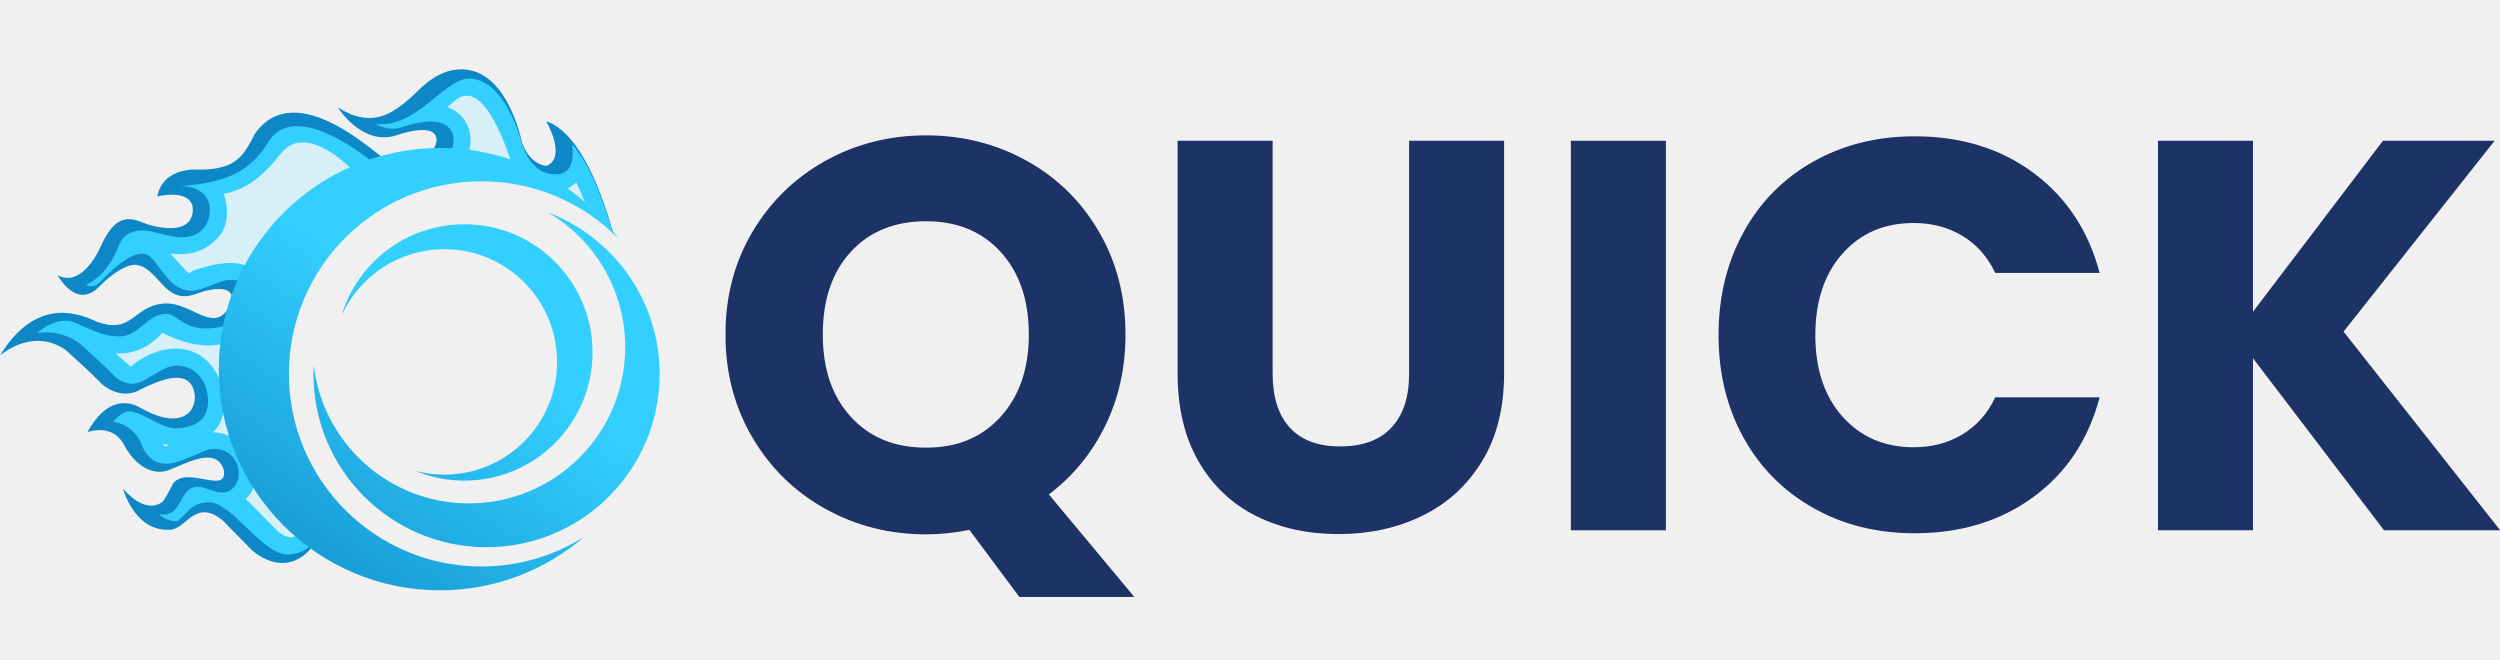
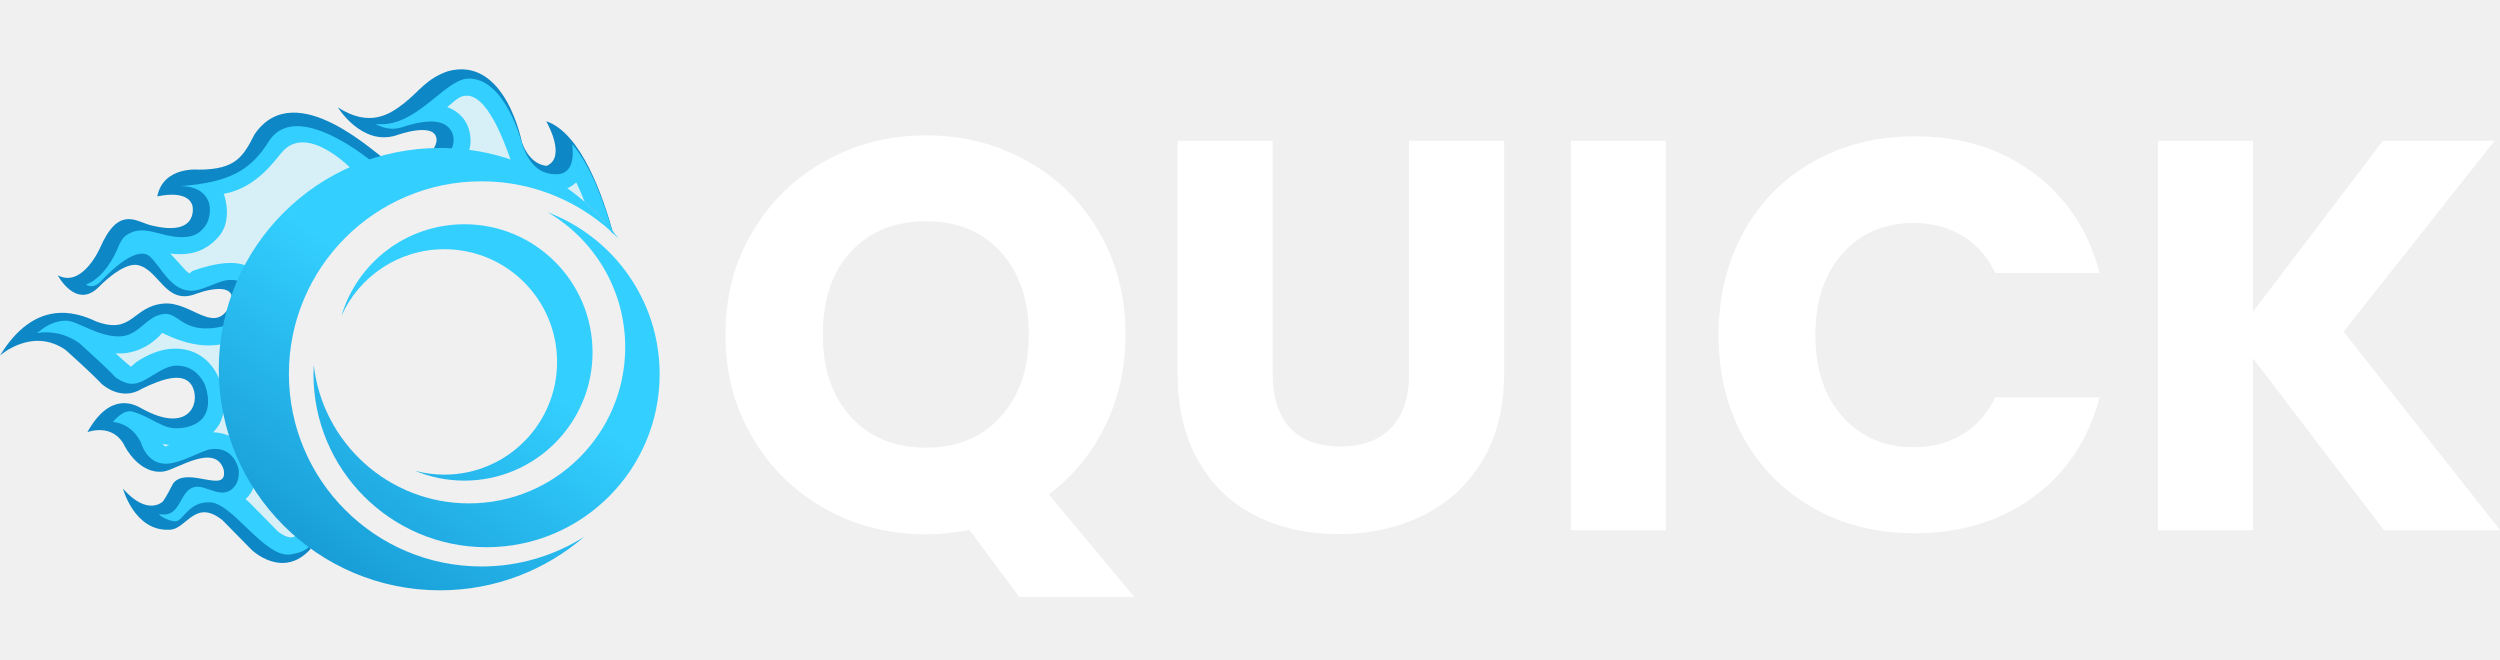
<svg xmlns="http://www.w3.org/2000/svg" width="379" height="100" viewBox="0 0 379 100" fill="none">
-   <g clip-path="url(#clip0_670_2637)">
-     <path d="M60.06 20.523C60.06 20.523 66.323 18.221 66.184 21.37C66.184 21.37 66.108 22.177 65.401 22.965C79.071 22.188 90.087 30.486 92.622 34.94C92.562 34.891 92.499 34.845 92.44 34.798C92.627 35.027 92.812 35.255 92.989 35.491C91.451 29.821 88.095 20.129 82.802 18.382C82.802 18.382 85.973 23.802 82.889 25.136C82.889 25.136 80.408 25.169 79.12 21.574C79.12 21.574 76.626 8.421 67.904 10.795C64.635 11.928 63.554 13.841 61.318 15.602C59.081 17.363 56.049 19.371 51.224 16.287C51.224 16.287 54.843 22.164 60.051 20.525H60.054L60.06 20.523Z" fill="#0D87C5" />
-     <path d="M34.972 50.384C37.2 39.472 45.194 30.709 49.732 28.022C52.674 26.223 55.595 24.965 58.448 24.15C57.541 23.976 44.865 11.266 38.608 20.335C36.877 23.672 35.842 25.688 30.168 25.721C30.168 25.721 24.756 25.142 23.84 29.783C23.84 29.783 28.435 28.612 29.177 31.196C29.177 31.196 30.261 36.016 22.832 34.147C20.596 33.557 17.977 31.152 15.167 37.576C15.167 37.576 12.499 43.719 8.752 41.733C8.752 41.733 11.475 46.882 14.89 43.597C14.89 43.597 18.528 39.711 20.873 40.187C24.163 40.855 25.068 46.409 29.791 44.518C32.562 43.521 35.842 43.249 35.038 45.934C32.698 51.194 29.147 45.667 24.84 46.02C20.055 46.409 20.142 50.835 14.548 48.716C11.385 47.221 5.244 45.328 0 53.898C0 53.898 4.864 49.512 9.958 53.058C9.958 53.058 13.792 56.481 15.409 58.196C15.409 58.196 18.292 60.946 21.525 58.93C24.593 57.424 28.093 56.199 29.228 58.731C30.399 61.348 28.413 65.839 21.376 61.867C20.327 61.275 16.67 59.364 13.249 65.513C13.249 65.513 17.151 64.005 18.928 67.662C18.928 67.662 21.101 72.004 24.824 71.475C26.685 71.238 32.63 67.046 33.913 71.203C34.627 75.118 28.448 70.564 26.264 73.257C25.666 74.39 25.4 74.983 24.704 76.012C24.704 76.012 22.43 78.357 18.653 74.099C18.653 74.099 20.376 80.582 25.688 80.305C28.274 80.311 29.541 75.439 33.771 78.906L38.178 83.387C38.178 83.387 42.844 87.864 47.039 83.272C47.039 83.272 47.063 83.207 47.11 83.09C35.864 74.04 32.915 60.984 34.975 50.39V50.382L34.972 50.384Z" fill="#0D87C5" />
-     <path d="M34.972 50.384C35.084 49.846 35.211 49.311 35.347 48.781C34.453 49.341 33.239 49.71 31.644 49.783C27.641 49.971 26.881 47.433 24.96 47.585C22.175 47.803 21.137 50.906 18.18 50.998C14.906 51.101 11.711 48.612 10.005 48.612C8.524 48.612 7.051 49.251 5.635 50.49C6.078 50.419 6.537 50.379 7.013 50.379C8.771 50.379 10.445 50.919 11.983 51.995L12.045 52.039L12.102 52.09C12.26 52.232 15.993 55.571 17.542 57.22C17.553 57.228 18.702 58.131 19.949 58.185C22.033 58.277 24.419 55.427 26.739 55.427C28.579 55.427 30.03 56.332 30.981 58.136C31.111 58.44 32.222 61.168 30.907 63.168C30.378 63.97 29.035 64.866 26.927 64.929C24.587 65.048 22.851 63.149 20.088 62.405C18.947 62.098 17.914 63.068 17.121 63.953C18.995 64.182 20.49 65.277 21.376 67.105C21.392 67.138 22.221 70.328 25.152 70.303C27.367 70.303 30.592 68.279 31.959 68.097C35.483 67.632 36.157 71.078 36.157 71.078C36.157 71.078 36.407 72.493 35.73 73.496C33.894 76.216 31.271 73.3 29.378 73.86C27.095 74.531 27.5 78.498 24.226 77.947C23.712 77.86 25.37 79.031 26.582 79.031C27.794 79.031 28.584 75.936 31.918 76.159C35.364 76.384 40.238 84.737 44.102 84.049C45.08 83.876 46.007 83.672 46.873 82.897C35.823 73.852 32.929 60.908 34.975 50.39L34.972 50.384Z" fill="#33CFFF" />
-     <path d="M15.224 42.727C15.58 42.336 20.506 36.883 22.74 38.904C24.558 40.659 25.818 43.877 28.794 44.075C30.709 44.203 33.097 42.436 34.929 42.436C35.994 42.436 36.793 42.716 37.306 43.262C40.686 35.774 46.235 30.093 49.729 28.019C52.069 26.587 54.394 25.5 56.685 24.704C56.557 24.664 45.338 15.053 40.928 21.153C38.092 25.821 34.853 27.644 27.302 28.22H27.337C30.486 28.22 31.429 29.856 31.728 30.908C31.774 31.117 32.147 32.989 30.97 34.453C30.174 35.445 29.223 36.008 27.28 35.951C24.721 35.874 22.289 34.41 20.237 35.125C18.642 35.679 18.39 36.364 17.64 38.084C17.436 38.551 15.803 42.132 13.021 43.146C13.29 43.298 13.569 43.396 13.852 43.396C14.298 43.396 14.778 43.148 15.224 42.724V42.727Z" fill="#33CFFF" />
-     <path d="M60.905 19.308C61.002 19.27 63.35 18.417 65.323 18.417C66.526 18.417 67.448 18.735 68.048 19.365C68.401 19.735 68.811 20.39 68.76 21.479C68.725 21.889 68.578 22.406 68.293 22.93C80.604 23.354 90.269 30.799 92.624 34.934C92.565 34.888 92.502 34.837 92.44 34.79C92.606 34.991 92.771 35.198 92.931 35.404C91.671 30.889 89.549 25.063 86.737 21.827C86.861 22.642 87.288 26.356 84.449 26.419C82.337 26.462 80.449 25.487 79.202 22.001L79.169 21.911L79.15 21.819C79.129 21.718 76.561 11.532 70.787 11.923C67.214 12.276 62.88 19.55 56.913 18.781C57.685 19.216 58.557 19.515 59.508 19.515C59.986 19.515 60.473 19.439 60.899 19.305H60.902L60.905 19.308Z" fill="#33CFFF" />
-     <path d="M88.791 31.006C88.351 29.846 87.873 28.71 87.362 27.652C86.902 28.06 86.373 28.4 85.785 28.661C86.832 29.381 87.835 30.163 88.794 31.009L88.791 31.006Z" fill="#D7F0F7" />
-     <path d="M32.304 65.527C33.62 65.584 34.823 65.981 35.845 66.66C34.318 61.682 34.035 56.585 34.725 51.895C33.821 52.188 32.796 52.37 31.647 52.37C29.661 52.37 27.498 51.83 25.223 50.762L24.577 50.46C23.805 51.487 21.351 53.582 18.186 53.582C17.968 53.582 17.743 53.574 17.52 53.558C18.178 54.18 19.718 55.547 19.876 55.59C19.9 55.569 20.58 54.96 20.58 54.96C21.074 54.607 23.704 52.781 26.753 52.851C33.459 53.009 35.323 61.239 33.076 64.592C32.891 64.87 32.641 65.196 32.313 65.527H32.304Z" fill="#D7F0F7" />
-     <path d="M38.673 73.238C38.518 73.838 38.241 74.474 37.768 75.085C37.602 75.295 37.423 75.49 37.23 75.67C37.429 75.833 37.624 76.004 37.822 76.189L42.113 80.552C42.444 80.848 43.371 81.465 44.102 81.465C44.232 81.465 44.498 81.465 44.908 81.169C42.322 78.724 40.262 76.045 38.676 73.241L38.673 73.238Z" fill="#D7F0F7" />
-     <path d="M38.483 40.88C41.872 34.576 46.615 29.867 49.732 28.022C51.033 27.226 52.333 26.536 53.621 25.944C53.621 25.944 46.871 18.713 42.926 22.873C41.771 24.093 39.054 28.471 33.913 29.386C34.049 29.693 35.383 33.554 32.983 36.071C31.989 37.114 30.361 38.535 27.28 38.535C26.818 38.535 26.326 38.502 25.816 38.44L27.788 40.589L27.94 40.774C28.112 40.992 28.508 41.326 28.707 41.453L29.185 41.078L29.785 40.869C30.076 40.766 32.693 39.861 34.929 39.861C36.548 39.861 37.693 40.323 38.48 40.886L38.483 40.88Z" fill="#D7F0F7" />
-     <path d="M71.33 21.71C71.295 22.131 71.186 22.623 71.004 23.142C73.316 23.419 75.514 23.93 77.566 24.598C77.256 24.052 74.46 14.507 70.787 14.507C69.583 14.507 69.075 15.227 67.795 16.235C68.779 16.585 69.458 17.11 69.912 17.583C70.613 18.314 71.428 19.607 71.33 21.71Z" fill="#D7F0F7" />
-     <path d="M24.593 67.266C24.783 67.475 24.954 67.638 25.074 67.703L25.663 67.448C25.533 67.434 24.799 67.344 24.799 67.344L24.59 67.266H24.593Z" fill="#D7F0F7" />
-     <path d="M72.999 85.878C56.873 85.878 43.798 72.806 43.798 56.682C43.798 40.559 56.873 27.486 72.999 27.486C81.131 27.486 88.484 30.815 93.779 36.179C87.677 27.848 77.827 22.43 66.706 22.433C48.18 22.433 33.166 37.445 33.166 55.962C33.166 74.479 48.183 89.492 66.706 89.492C75.064 89.492 82.702 86.427 88.573 81.37C84.063 84.22 78.724 85.878 72.996 85.878H72.999Z" fill="url(#paint0_linear_670_2637)" />
-     <path d="M83.041 32.185C90.062 36.293 94.782 43.909 94.782 52.634C94.782 65.714 84.174 76.314 71.094 76.314C58.921 76.314 48.903 67.135 47.563 55.327C47.539 55.788 47.523 56.259 47.523 56.726C47.523 71.216 59.272 82.957 73.762 82.957C88.253 82.957 100.002 71.211 100.002 56.726C100.002 45.504 92.951 35.934 83.038 32.185" fill="url(#paint1_linear_670_2637)" />
-     <path d="M70.39 34C61.584 34 54.147 39.855 51.762 47.884C54.432 41.931 60.41 37.779 67.361 37.779C76.8 37.779 84.454 45.428 84.454 54.867C84.454 64.306 76.803 71.955 67.361 71.955C65.817 71.955 64.323 71.749 62.899 71.363C65.203 72.325 67.736 72.86 70.39 72.863C81.126 72.863 89.826 64.16 89.829 53.427C89.829 42.694 81.128 33.994 70.39 33.994" fill="url(#paint2_linear_670_2637)" />
+   <g clip-path="url(#clip0_670_2718)">
+     <path d="M60.06 20.522C60.06 20.522 66.323 18.221 66.184 21.37C66.184 21.37 66.108 22.177 65.401 22.965C79.071 22.188 90.087 30.486 92.622 34.94C92.562 34.891 92.499 34.844 92.44 34.798C92.627 35.026 92.812 35.255 92.989 35.491C91.451 29.82 88.095 20.128 82.802 18.381C82.802 18.381 85.973 23.802 82.889 25.136C82.889 25.136 80.408 25.169 79.12 21.574C79.12 21.574 76.626 8.42 67.904 10.795C64.635 11.928 63.554 13.841 61.318 15.602C59.081 17.362 56.049 19.37 51.224 16.286C51.224 16.286 54.843 22.164 60.051 20.525H60.054L60.06 20.522Z" fill="#0D87C5" />
+     <path d="M34.972 50.384C37.2 39.472 45.194 30.709 49.732 28.022C52.674 26.223 55.595 24.965 58.448 24.15C57.541 23.976 44.865 11.265 38.608 20.335C36.877 23.672 35.842 25.688 30.168 25.721C30.168 25.721 24.756 25.142 23.84 29.783C23.84 29.783 28.435 28.612 29.177 31.196C29.177 31.196 30.261 36.016 22.832 34.146C20.596 33.557 17.977 31.152 15.167 37.575C15.167 37.575 12.499 43.719 8.752 41.733C8.752 41.733 11.475 46.882 14.89 43.597C14.89 43.597 18.528 39.711 20.873 40.187C24.163 40.855 25.068 46.409 29.791 44.518C32.562 43.52 35.842 43.249 35.038 45.933C32.698 51.194 29.147 45.667 24.84 46.02C20.055 46.409 20.142 50.835 14.548 48.716C11.385 47.221 5.244 45.327 0 53.897C0 53.897 4.864 49.512 9.958 53.058C9.958 53.058 13.792 56.481 15.409 58.196C15.409 58.196 18.292 60.946 21.525 58.929C24.593 57.424 28.093 56.199 29.228 58.731C30.399 61.348 28.413 65.839 21.376 61.867C20.327 61.274 16.67 59.364 13.249 65.513C13.249 65.513 17.151 64.005 18.928 67.662C18.928 67.662 21.101 72.004 24.824 71.474C26.685 71.238 32.63 67.046 33.913 71.203C34.627 75.118 28.448 70.564 26.264 73.257C25.666 74.39 25.4 74.982 24.704 76.012C24.704 76.012 22.43 78.357 18.653 74.099C18.653 74.099 20.376 80.582 25.688 80.305C28.274 80.311 29.541 75.439 33.771 78.906L38.178 83.386C38.178 83.386 42.844 87.864 47.039 83.272C47.039 83.272 47.063 83.207 47.11 83.09C35.864 74.039 32.915 60.983 34.975 50.389V50.381L34.972 50.384Z" fill="#0D87C5" />
+     <path d="M34.972 50.384C35.084 49.846 35.211 49.31 35.347 48.781C34.453 49.34 33.239 49.71 31.644 49.783C27.641 49.971 26.881 47.433 24.96 47.585C22.175 47.803 21.137 50.906 18.18 50.998C14.906 51.101 11.711 48.612 10.005 48.612C8.524 48.612 7.051 49.251 5.635 50.49C6.078 50.419 6.537 50.378 7.013 50.378C8.771 50.378 10.445 50.919 11.983 51.995L12.045 52.038L12.102 52.09C12.26 52.231 15.993 55.571 17.542 57.22C17.553 57.228 18.702 58.13 19.949 58.185C22.033 58.277 24.419 55.427 26.739 55.427C28.579 55.427 30.03 56.332 30.981 58.136C31.111 58.44 32.222 61.168 30.907 63.168C30.378 63.969 29.035 64.866 26.927 64.929C24.587 65.048 22.851 63.149 20.088 62.404C18.947 62.097 17.914 63.067 17.121 63.953C18.995 64.181 20.49 65.276 21.376 67.105C21.392 67.138 22.221 70.328 25.152 70.303C27.367 70.303 30.592 68.279 31.959 68.097C35.483 67.632 36.157 71.078 36.157 71.078C36.157 71.078 36.407 72.493 35.73 73.496C33.894 76.216 31.271 73.3 29.378 73.86C27.095 74.531 27.5 78.498 24.226 77.946C23.712 77.859 25.37 79.031 26.582 79.031C27.794 79.031 28.584 75.936 31.918 76.159C35.364 76.384 40.238 84.737 44.102 84.049C45.08 83.875 46.007 83.671 46.873 82.897C35.823 73.852 32.929 60.907 34.975 50.389L34.972 50.384Z" fill="#33CFFF" />
+     <path d="M15.224 42.727C15.58 42.336 20.506 36.882 22.74 38.904C24.558 40.659 25.818 43.876 28.794 44.075C30.709 44.202 33.097 42.436 34.929 42.436C35.994 42.436 36.793 42.716 37.306 43.262C40.686 35.774 46.235 30.092 49.729 28.019C52.069 26.587 54.394 25.5 56.685 24.704C56.557 24.663 45.338 15.053 40.928 21.153C38.092 25.821 34.853 27.644 27.302 28.22H27.337C30.486 28.22 31.429 29.856 31.728 30.907C31.774 31.117 32.147 32.989 30.97 34.453C30.174 35.445 29.223 36.007 27.28 35.95C24.721 35.874 22.289 34.41 20.237 35.124C18.642 35.679 18.39 36.363 17.64 38.083C17.436 38.551 15.803 42.132 13.021 43.145C13.29 43.297 13.569 43.395 13.852 43.395C14.298 43.395 14.778 43.148 15.224 42.724V42.727Z" fill="#33CFFF" />
+     <path d="M60.905 19.308C61.002 19.27 63.35 18.417 65.323 18.417C66.526 18.417 67.448 18.735 68.048 19.365C68.401 19.735 68.811 20.389 68.76 21.479C68.725 21.889 68.578 22.405 68.293 22.93C80.604 23.354 90.269 30.799 92.624 34.934C92.565 34.888 92.502 34.836 92.44 34.79C92.606 34.991 92.771 35.198 92.931 35.404C91.671 30.888 89.549 25.063 86.737 21.827C86.861 22.642 87.288 26.356 84.449 26.419C82.337 26.462 80.449 25.487 79.202 22.001L79.169 21.911L79.15 21.819C79.129 21.718 76.561 11.531 70.787 11.923C67.214 12.276 62.88 19.55 56.913 18.781C57.685 19.215 58.557 19.514 59.508 19.514C59.986 19.514 60.473 19.438 60.899 19.305H60.902L60.905 19.308Z" fill="#33CFFF" />
+     <path d="M88.791 31.006C88.351 29.845 87.873 28.709 87.362 27.652C86.902 28.06 86.373 28.4 85.785 28.66C86.832 29.381 87.835 30.163 88.794 31.008L88.791 31.006Z" fill="#D7F0F7" />
+     <path d="M32.304 65.527C33.62 65.584 34.823 65.981 35.845 66.66C34.318 61.682 34.035 56.584 34.725 51.895C33.821 52.188 32.796 52.37 31.647 52.37C29.661 52.37 27.498 51.829 25.223 50.761L24.577 50.46C23.805 51.487 21.351 53.582 18.186 53.582C17.968 53.582 17.743 53.574 17.52 53.557C18.178 54.18 19.718 55.547 19.876 55.59C19.9 55.568 20.58 54.96 20.58 54.96C21.074 54.606 23.704 52.78 26.753 52.851C33.459 53.009 35.323 61.239 33.076 64.592C32.891 64.869 32.641 65.195 32.313 65.527H32.304Z" fill="#D7F0F7" />
+     <path d="M38.673 73.238C38.518 73.838 38.241 74.474 37.768 75.085C37.602 75.294 37.423 75.49 37.23 75.669C37.429 75.832 37.624 76.004 37.822 76.188L42.113 80.552C42.444 80.848 43.371 81.465 44.102 81.465C44.232 81.465 44.498 81.465 44.908 81.169C42.322 78.723 40.262 76.044 38.676 73.24L38.673 73.238Z" fill="#D7F0F7" />
+     <path d="M38.483 40.88C41.872 34.576 46.615 29.867 49.732 28.022C51.033 27.226 52.333 26.536 53.621 25.943C53.621 25.943 46.871 18.713 42.926 22.873C41.771 24.093 39.054 28.47 33.913 29.386C34.049 29.693 35.383 33.554 32.983 36.07C31.989 37.114 30.361 38.535 27.28 38.535C26.818 38.535 26.326 38.502 25.816 38.44L27.788 40.589L27.94 40.774C28.112 40.991 28.508 41.325 28.707 41.453L29.185 41.078L29.785 40.869C30.076 40.766 32.693 39.861 34.929 39.861C36.548 39.861 37.693 40.323 38.48 40.885L38.483 40.88Z" fill="#D7F0F7" />
+     <path d="M71.33 21.709C71.295 22.131 71.186 22.622 71.004 23.141C73.316 23.419 75.514 23.929 77.566 24.598C77.256 24.052 74.46 14.507 70.787 14.507C69.583 14.507 69.075 15.227 67.795 16.235C68.779 16.585 69.458 17.11 69.912 17.582C70.613 18.313 71.428 19.607 71.33 21.709Z" fill="#D7F0F7" />
+     <path d="M24.593 67.265C24.783 67.475 24.954 67.638 25.074 67.703L25.663 67.447C25.533 67.434 24.799 67.344 24.799 67.344L24.59 67.265H24.593Z" fill="#D7F0F7" />
+     <path d="M72.999 85.877C56.873 85.877 43.798 72.805 43.798 56.682C43.798 40.558 56.873 27.486 72.999 27.486C81.131 27.486 88.484 30.815 93.779 36.178C87.677 27.848 77.827 22.43 66.706 22.432C48.18 22.432 33.166 37.444 33.166 55.962C33.166 74.479 48.183 89.491 66.706 89.491C75.064 89.491 82.702 86.426 88.573 81.37C84.063 84.22 78.724 85.877 72.996 85.877H72.999Z" fill="url(#paint0_linear_670_2718)" />
+     <path d="M83.041 32.184C90.062 36.293 94.782 43.909 94.782 52.634C94.782 65.714 84.174 76.314 71.094 76.314C58.921 76.314 48.903 67.135 47.563 55.326C47.539 55.788 47.523 56.258 47.523 56.726C47.523 71.216 59.272 82.957 73.762 82.957C88.253 82.957 100.002 71.211 100.002 56.726C100.002 45.504 92.951 35.934 83.038 32.184" fill="url(#paint1_linear_670_2718)" />
+     <path d="M70.39 33.999C61.584 33.999 54.147 39.855 51.762 47.884C54.432 41.931 60.41 37.779 67.361 37.779C76.8 37.779 84.454 45.428 84.454 54.867C84.454 64.306 76.803 71.955 67.361 71.955C65.817 71.955 64.323 71.749 62.899 71.363C65.203 72.325 67.736 72.86 70.39 72.863C81.126 72.863 89.826 64.16 89.829 53.427C89.829 42.694 81.128 33.994 70.39 33.994" fill="url(#paint2_linear_670_2718)" />
  </g>
-   <g clip-path="url(#clip1_670_2637)">
-     <path d="M154.535 90.499L146.962 80.329C144.725 80.781 142.529 81.006 140.395 81.006C134.834 81.006 129.744 79.714 125.106 77.131C120.468 74.547 116.795 70.959 114.065 66.325C111.336 61.692 109.981 56.504 109.981 50.722C109.981 44.94 111.336 39.753 114.065 35.16C116.795 30.567 120.468 26.979 125.106 24.395C129.744 21.812 134.834 20.52 140.395 20.52C145.956 20.52 151.046 21.812 155.684 24.395C160.322 26.979 163.954 30.567 166.622 35.16C169.29 39.753 170.624 44.94 170.624 50.722C170.624 55.766 169.598 60.379 167.546 64.562C165.493 68.745 162.641 72.21 159.008 74.957L171.978 90.52H154.555L154.535 90.499ZM128.985 63.188C131.817 66.305 135.613 67.863 140.395 67.863C145.177 67.863 148.891 66.284 151.723 63.147C154.555 60.01 155.971 55.869 155.971 50.702C155.971 45.535 154.555 41.331 151.723 38.215C148.891 35.098 145.115 33.54 140.395 33.54C135.675 33.54 131.817 35.078 128.985 38.174C126.153 41.249 124.737 45.432 124.737 50.702C124.737 55.971 126.153 60.092 128.985 63.188Z" fill="#1D3366" />
-     <path d="M192.932 21.34V56.668C192.932 60.195 193.794 62.922 195.538 64.829C197.282 66.735 199.827 67.679 203.193 67.679C206.558 67.679 209.144 66.735 210.93 64.829C212.735 62.922 213.618 60.195 213.618 56.668V21.34H228.024V56.586C228.024 61.856 226.896 66.325 224.659 69.954C222.422 73.604 219.405 76.352 215.609 78.197C211.812 80.042 207.605 80.965 202.947 80.965C198.288 80.965 194.122 80.063 190.449 78.238C186.775 76.413 183.861 73.666 181.727 69.996C179.592 66.325 178.525 61.856 178.525 56.586V21.34H192.932Z" fill="#1D3366" />
-     <path d="M252.549 21.34V80.391H238.142V21.34H252.549Z" fill="#1D3366" />
-     <path d="M264.328 35.18C266.853 30.608 270.382 27.041 274.897 24.498C279.412 21.956 284.543 20.664 290.268 20.664C297.287 20.664 303.3 22.509 308.286 26.22C313.273 29.931 316.618 34.975 318.301 41.373H302.479C301.309 38.912 299.626 37.026 297.471 35.734C295.317 34.442 292.854 33.807 290.104 33.807C285.671 33.807 282.08 35.344 279.33 38.441C276.58 41.516 275.205 45.658 275.205 50.804C275.205 55.951 276.58 60.092 279.33 63.168C282.08 66.243 285.671 67.802 290.104 67.802C292.854 67.802 295.317 67.166 297.471 65.874C299.626 64.583 301.309 62.717 302.479 60.236H318.301C316.618 66.633 313.273 71.656 308.286 75.327C303.279 78.997 297.287 80.842 290.268 80.842C284.543 80.842 279.412 79.571 274.897 77.008C270.382 74.465 266.853 70.918 264.328 66.367C261.804 61.815 260.532 56.627 260.532 50.804C260.532 44.981 261.804 39.773 264.328 35.201V35.18Z" fill="#1D3366" />
-     <path d="M361.418 80.391L341.553 54.31V80.391H327.147V21.34H341.553V47.257L361.254 21.34H378.185L355.282 50.271L379.026 80.391H361.418Z" fill="#1D3366" />
+   <g clip-path="url(#clip1_670_2718)">
+     <path d="M154.535 90.499L146.962 80.33C144.725 80.781 142.529 81.006 140.395 81.006C134.834 81.006 129.744 79.715 125.106 77.131C120.468 74.548 116.795 70.96 114.065 66.326C111.336 61.692 109.981 56.504 109.981 50.722C109.981 44.94 111.336 39.753 114.065 35.16C116.795 30.567 120.468 26.979 125.106 24.396C129.744 21.812 134.834 20.52 140.395 20.52C145.956 20.52 151.046 21.812 155.684 24.396C160.322 26.979 163.954 30.567 166.622 35.16C169.29 39.753 170.624 44.94 170.624 50.722C170.624 55.766 169.598 60.38 167.546 64.562C165.493 68.745 162.641 72.21 159.008 74.958L171.978 90.52H154.555L154.535 90.499ZM128.985 63.189C131.817 66.305 135.613 67.864 140.395 67.864C145.177 67.864 148.891 66.285 151.723 63.148C154.555 60.011 155.971 55.869 155.971 50.702C155.971 45.535 154.555 41.332 151.723 38.215C148.891 35.099 145.115 33.54 140.395 33.54C135.675 33.54 131.817 35.078 128.985 38.174C126.153 41.25 124.737 45.432 124.737 50.702C124.737 55.971 126.153 60.093 128.985 63.189Z" fill="white" />
+     <path d="M192.932 21.341V56.669C192.932 60.195 193.794 62.922 195.538 64.829C197.282 66.736 199.827 67.679 203.193 67.679C206.558 67.679 209.144 66.736 210.93 64.829C212.735 62.922 213.618 60.195 213.618 56.669V21.341H228.024V56.587C228.024 61.856 226.896 66.326 224.659 69.955C222.422 73.605 219.405 76.352 215.609 78.198C211.812 80.043 207.605 80.966 202.947 80.966C198.288 80.966 194.122 80.063 190.449 78.239C186.775 76.414 183.861 73.666 181.727 69.996C179.592 66.326 178.525 61.856 178.525 56.587V21.341H192.932Z" fill="white" />
+     <path d="M252.549 21.341V80.391H238.142V21.341H252.549Z" fill="white" />
+     <path d="M264.328 35.181C266.853 30.608 270.382 27.041 274.897 24.498C279.412 21.956 284.543 20.664 290.268 20.664C297.287 20.664 303.3 22.509 308.286 26.221C313.273 29.932 316.618 34.976 318.301 41.373H302.479C301.309 38.912 299.626 37.026 297.471 35.734C295.317 34.443 292.854 33.807 290.104 33.807C285.671 33.807 282.08 35.345 279.33 38.441C276.58 41.516 275.205 45.658 275.205 50.804C275.205 55.951 276.58 60.093 279.33 63.168C282.08 66.244 285.671 67.802 290.104 67.802C292.854 67.802 295.317 67.166 297.471 65.875C299.626 64.583 301.309 62.717 302.479 60.236H318.301C316.618 66.633 313.273 71.657 308.286 75.327C303.279 78.997 297.287 80.842 290.268 80.842C284.543 80.842 279.412 79.571 274.897 77.008C270.382 74.466 266.853 70.918 264.328 66.367C261.804 61.815 260.532 56.627 260.532 50.804C260.532 44.981 261.804 39.773 264.328 35.201V35.181Z" fill="white" />
+     <path d="M361.418 80.391L341.553 54.311V80.391H327.147V21.341H341.553V47.257L361.254 21.341H378.185L355.282 50.272L379.026 80.391H361.418Z" fill="white" />
  </g>
  <defs>
-     <linearGradient id="paint0_linear_670_2637" x1="79.323" y1="29.091" x2="34.008" y2="96.554" gradientUnits="userSpaceOnUse">
+     <linearGradient id="paint0_linear_670_2718" x1="79.323" y1="29.091" x2="34.008" y2="96.554" gradientUnits="userSpaceOnUse">
      <stop offset="0.279" stop-color="#33CFFF" />
      <stop offset="1" stop-color="#0D87C5" />
    </linearGradient>
-     <linearGradient id="paint1_linear_670_2637" x1="79.323" y1="29.091" x2="34.008" y2="96.554" gradientUnits="userSpaceOnUse">
+     <linearGradient id="paint1_linear_670_2718" x1="79.323" y1="29.091" x2="34.008" y2="96.554" gradientUnits="userSpaceOnUse">
      <stop offset="0.279" stop-color="#33CFFF" />
      <stop offset="1" stop-color="#0D87C5" />
    </linearGradient>
-     <linearGradient id="paint2_linear_670_2637" x1="79.323" y1="29.091" x2="34.008" y2="96.554" gradientUnits="userSpaceOnUse">
+     <linearGradient id="paint2_linear_670_2718" x1="79.323" y1="29.091" x2="34.008" y2="96.554" gradientUnits="userSpaceOnUse">
      <stop offset="0.279" stop-color="#33CFFF" />
      <stop offset="1" stop-color="#0D87C5" />
    </linearGradient>
-     <clipPath id="clip0_670_2637">
+     <clipPath id="clip0_670_2718">
      <rect width="100.002" height="100" fill="white" />
    </clipPath>
-     <clipPath id="clip1_670_2637">
-       <rect width="269.004" height="70" fill="white" transform="translate(110.002 20.4998)" />
+     <clipPath id="clip1_670_2718">
+       <rect width="269.004" height="70" fill="white" transform="translate(110.002 20.5)" />
    </clipPath>
  </defs>
</svg>
